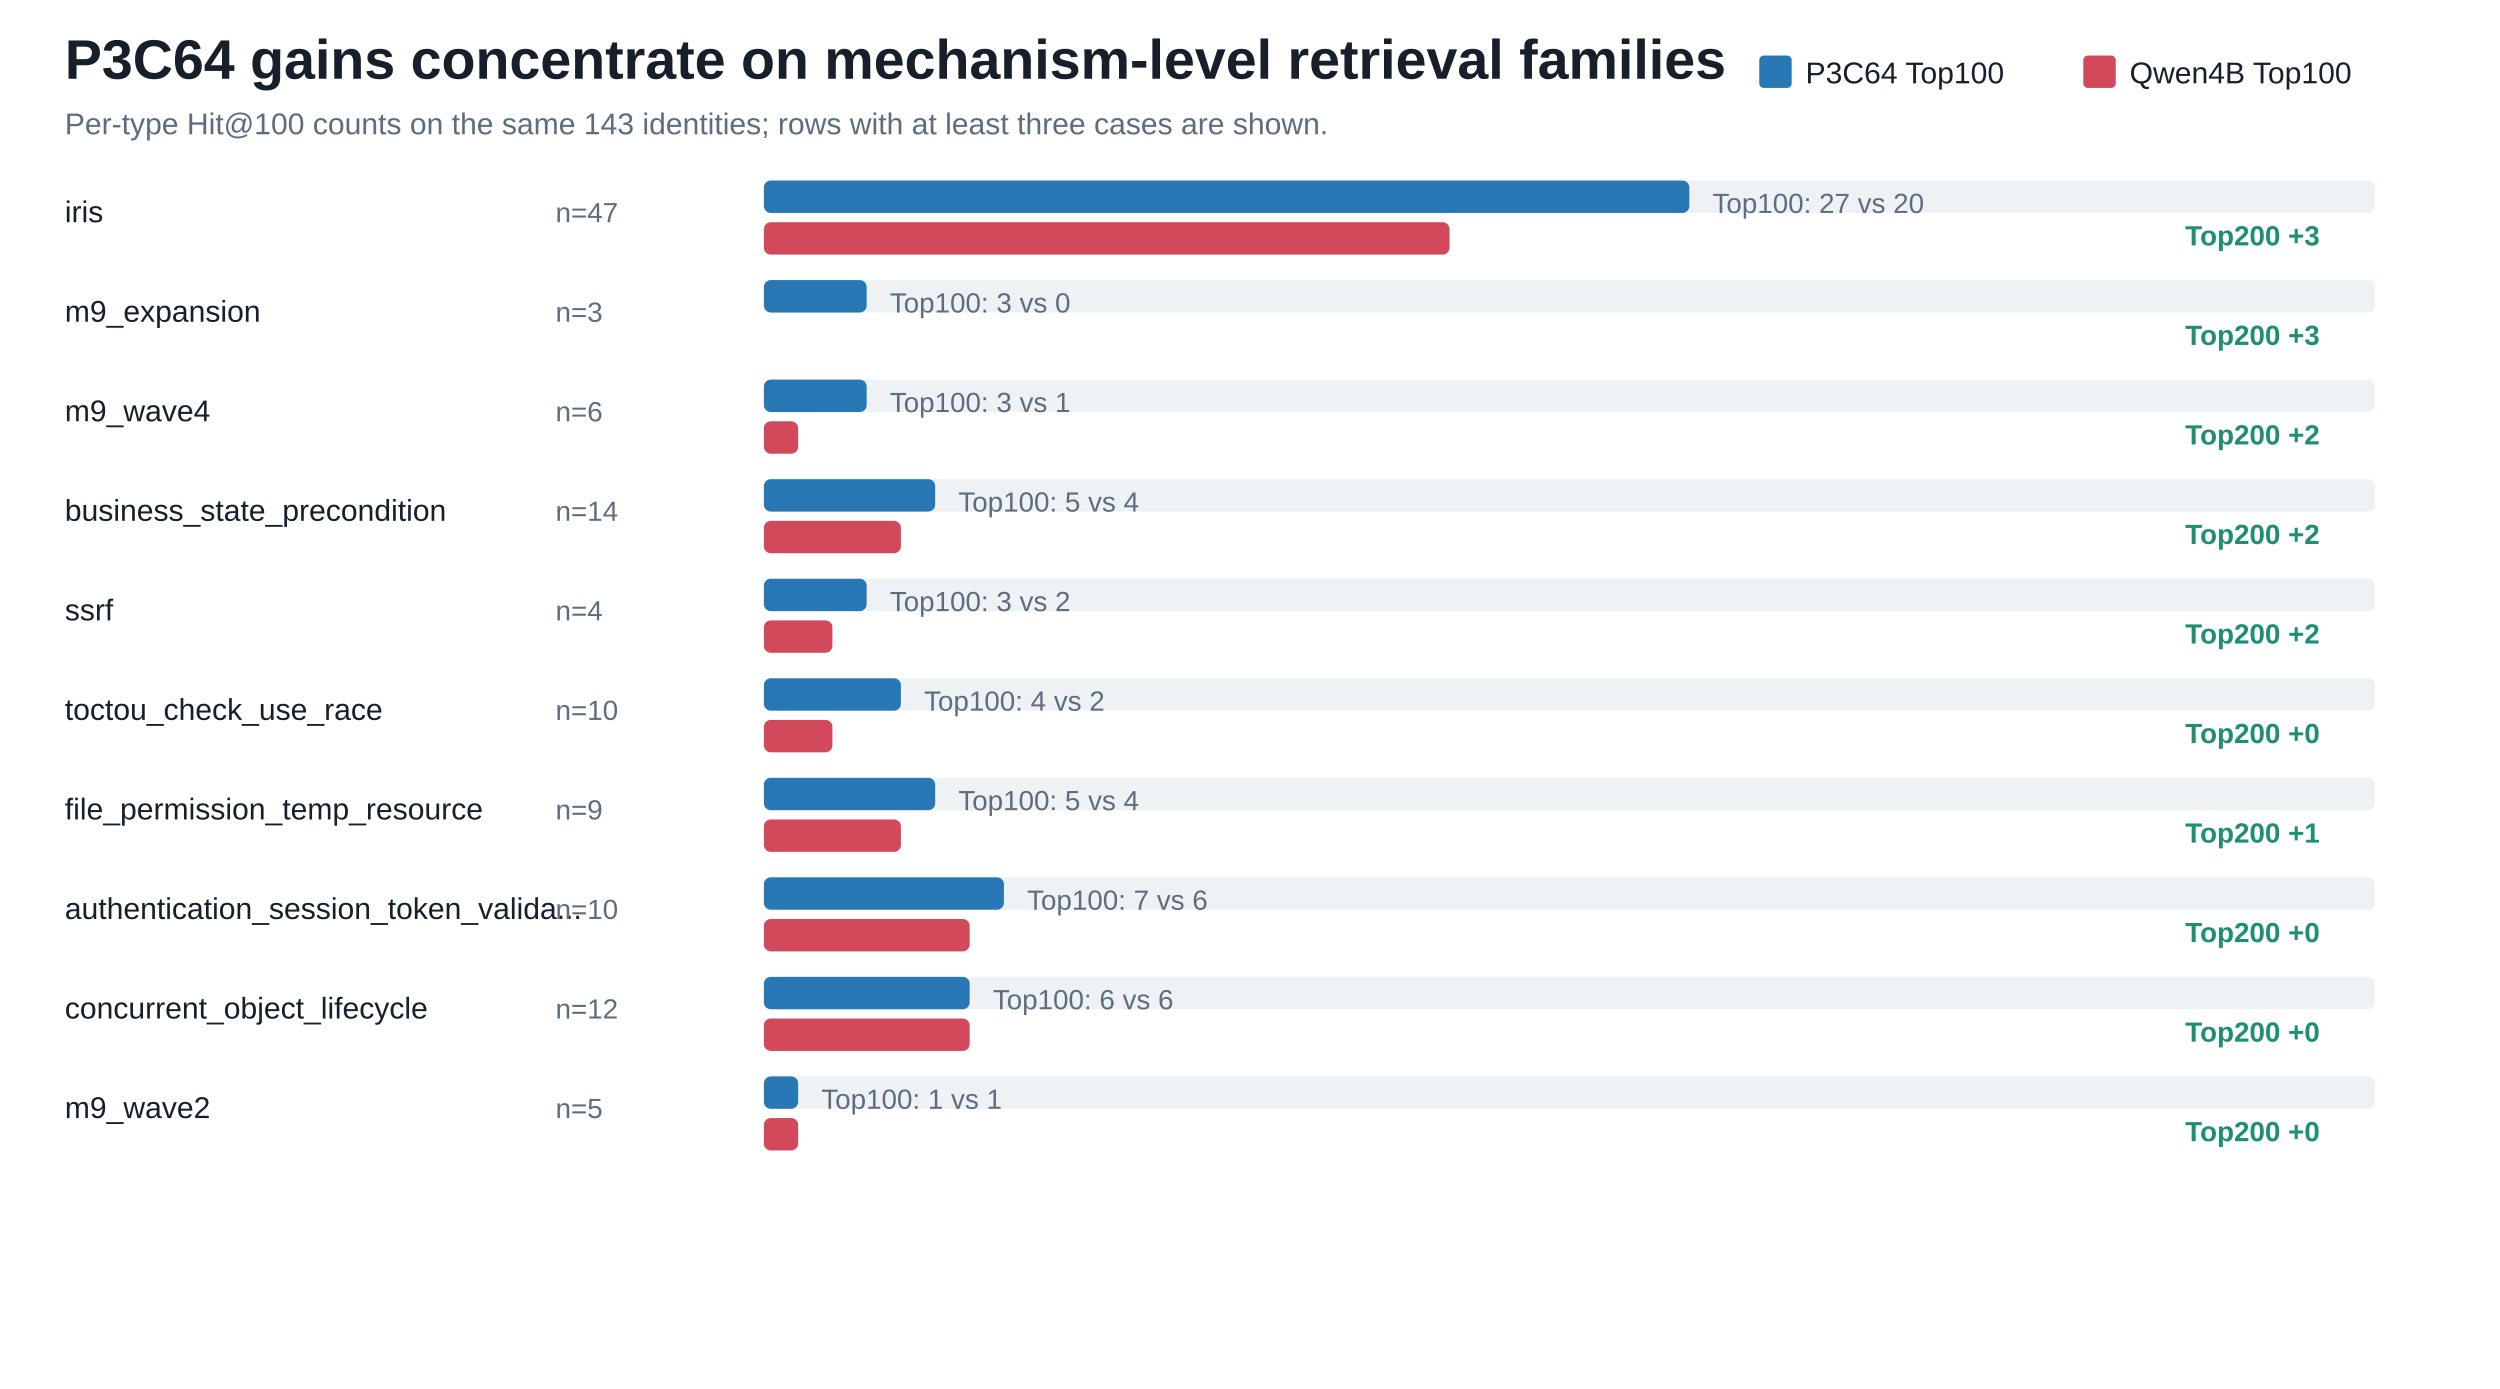
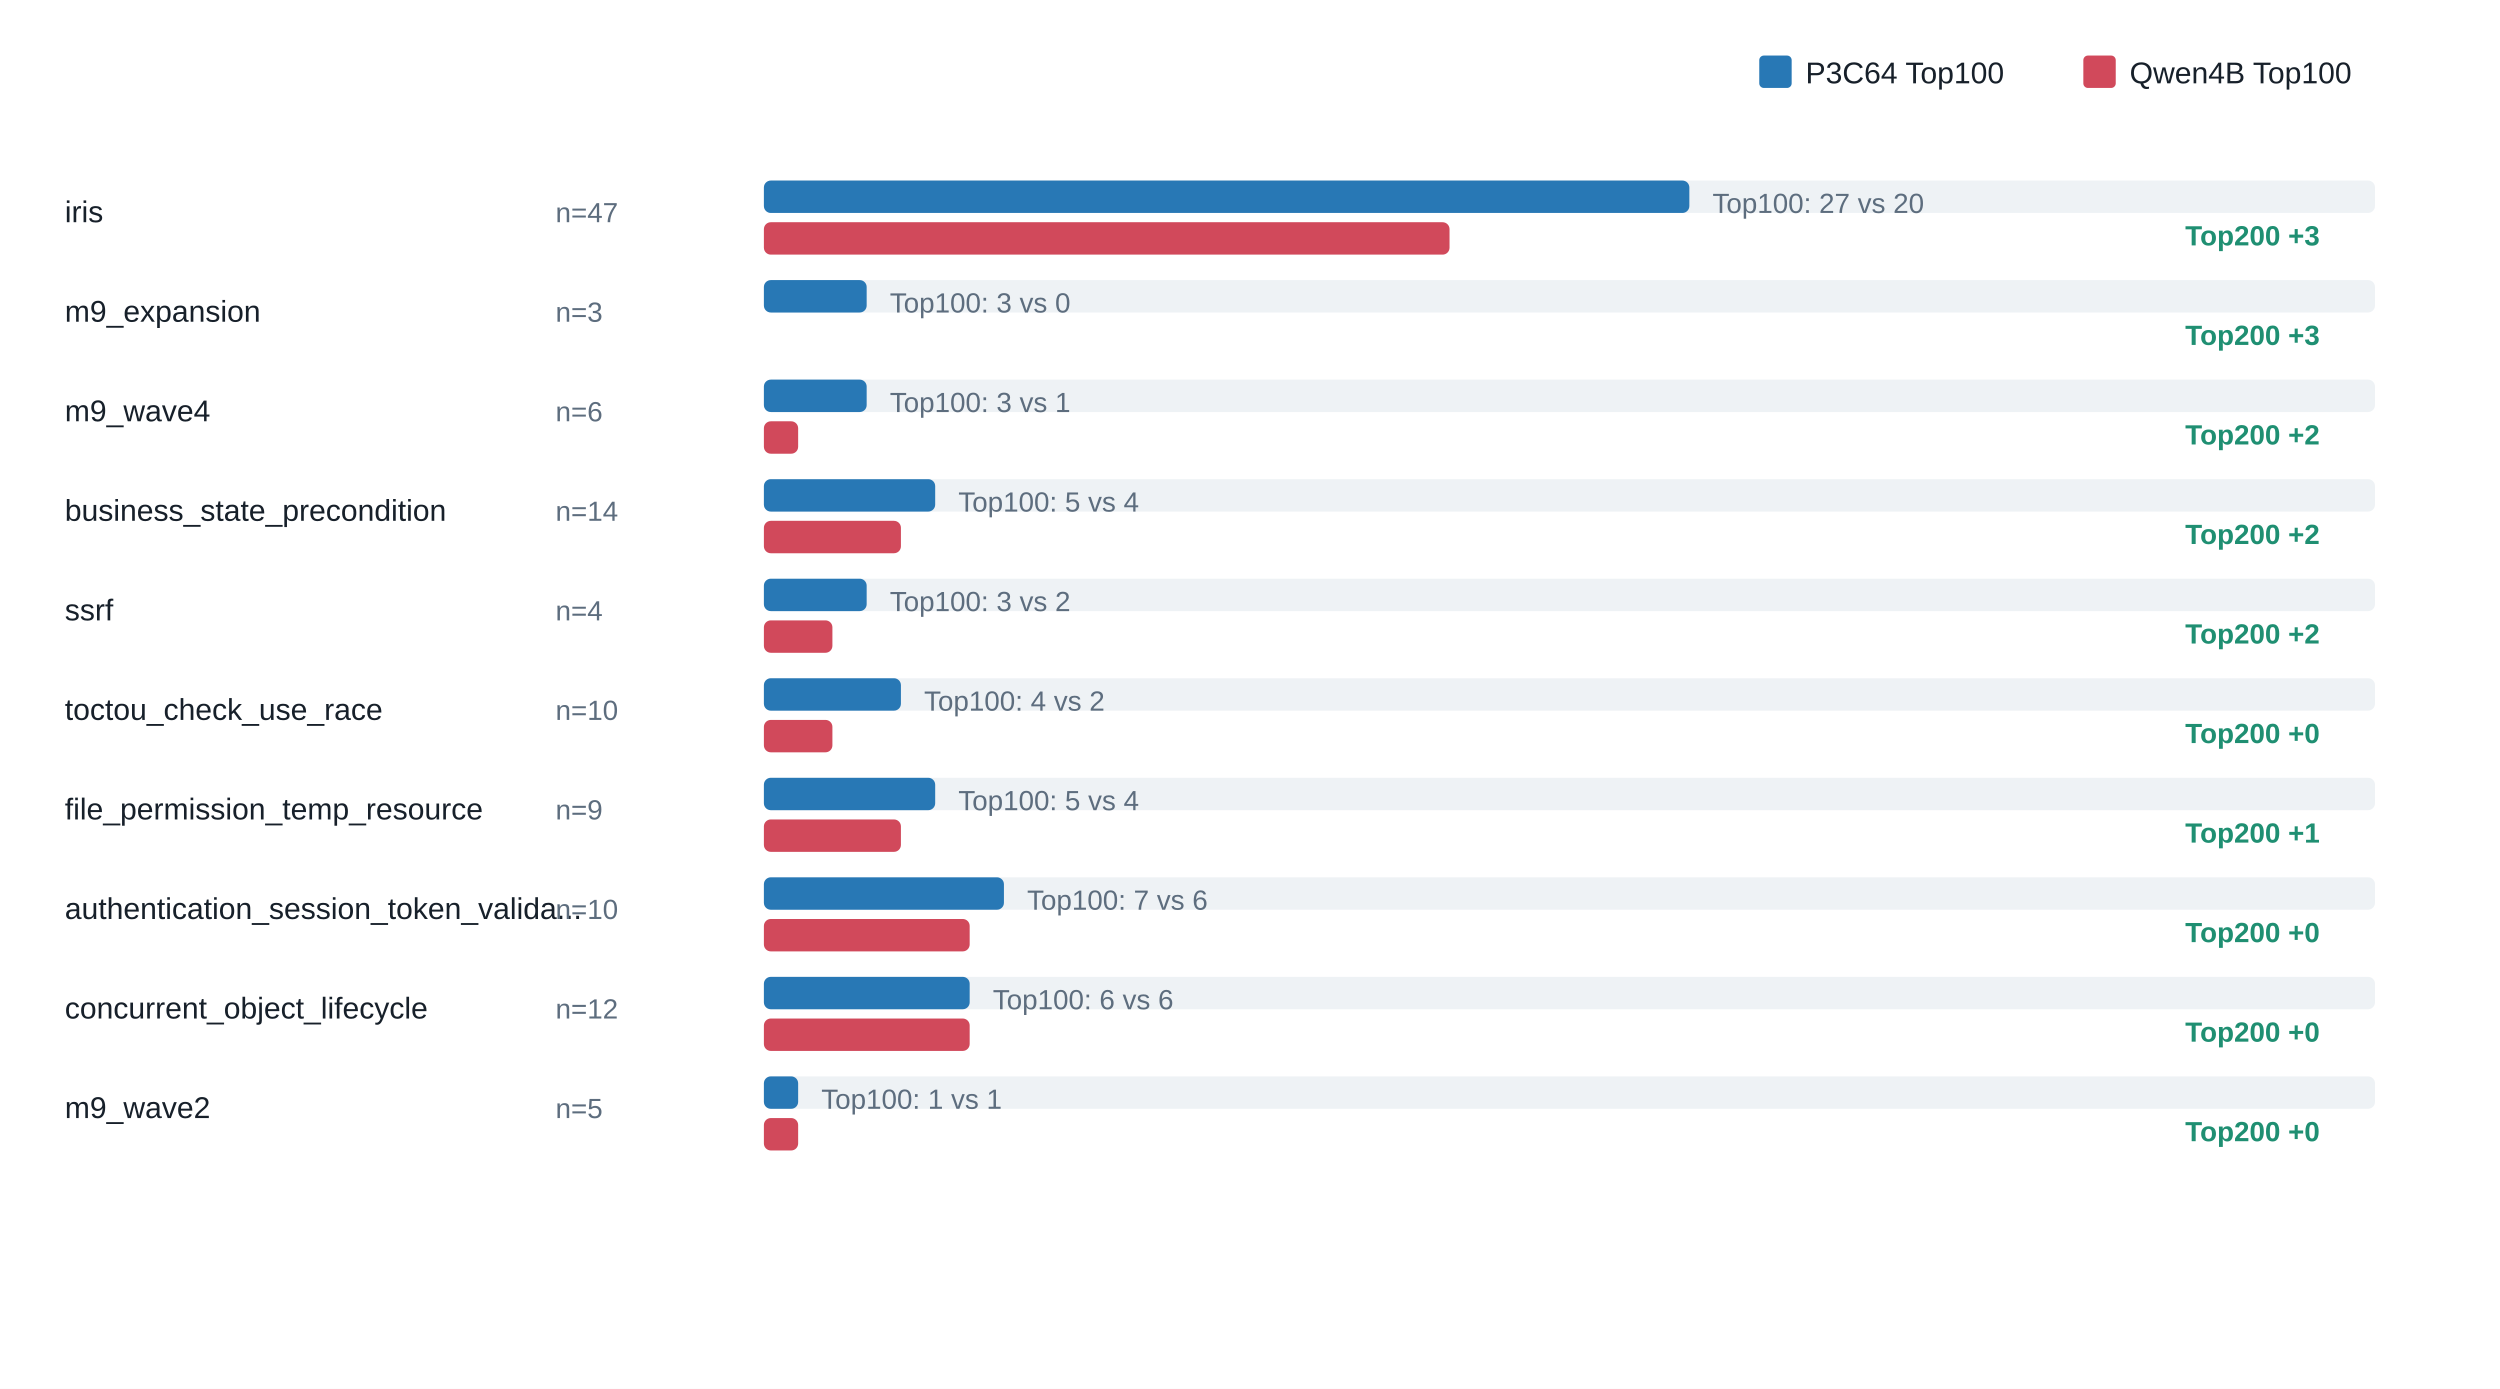
<svg xmlns="http://www.w3.org/2000/svg" width="1080" height="600" viewBox="0 0 1080 600">
  <style>
text{font-family:Arial,Helvetica,sans-serif;fill:#17202a}.title{font-size:24px;font-weight:700}
.sub{font-size:13px;fill:#5d6d7e}.label{font-size:13px}.small{font-size:12px;fill:#5d6d7e}.axis{stroke:#d6dbdf;stroke-width:1}
.p3{fill:#2878b5}.qw{fill:#d1495b}.bg{fill:#eef2f5}.delta{fill:#1f8f72;font-weight:700}
</style>
  <rect width="1080" height="600" fill="white" />
-   <text class="title" x="28" y="34">P3C64 gains concentrate on mechanism-level retrieval families</text>
-   <text class="sub" x="28" y="58">Per-type Hit@100 counts on the same 143 identities; rows with at least three cases are shown.</text>
  <text class="label" x="28" y="96">iris</text>
  <text class="small" x="240" y="96">n=47</text>
  <rect class="bg" x="330" y="78" width="696" height="14" rx="3" />
  <rect class="p3" x="330" y="78" width="399.8" height="14" rx="3" />
  <rect class="qw" x="330" y="96" width="296.2" height="14" rx="3" />
  <text class="small" x="739.8" y="92">Top100: 27 vs 20</text>
  <text class="delta" x="944" y="106">Top200 +3</text>
  <text class="label" x="28" y="139">m9_expansion</text>
  <text class="small" x="240" y="139">n=3</text>
  <rect class="bg" x="330" y="121" width="696" height="14" rx="3" />
  <rect class="p3" x="330" y="121" width="44.4" height="14" rx="3" />
  <rect class="qw" x="330" y="139" width="0.0" height="14" rx="3" />
  <text class="small" x="384.4" y="135">Top100: 3 vs 0</text>
  <text class="delta" x="944" y="149">Top200 +3</text>
  <text class="label" x="28" y="182">m9_wave4</text>
  <text class="small" x="240" y="182">n=6</text>
  <rect class="bg" x="330" y="164" width="696" height="14" rx="3" />
  <rect class="p3" x="330" y="164" width="44.4" height="14" rx="3" />
  <rect class="qw" x="330" y="182" width="14.8" height="14" rx="3" />
  <text class="small" x="384.4" y="178">Top100: 3 vs 1</text>
  <text class="delta" x="944" y="192">Top200 +2</text>
  <text class="label" x="28" y="225">business_state_precondition</text>
  <text class="small" x="240" y="225">n=14</text>
  <rect class="bg" x="330" y="207" width="696" height="14" rx="3" />
  <rect class="p3" x="330" y="207" width="74.0" height="14" rx="3" />
  <rect class="qw" x="330" y="225" width="59.2" height="14" rx="3" />
  <text class="small" x="414.0" y="221">Top100: 5 vs 4</text>
  <text class="delta" x="944" y="235">Top200 +2</text>
  <text class="label" x="28" y="268">ssrf</text>
  <text class="small" x="240" y="268">n=4</text>
  <rect class="bg" x="330" y="250" width="696" height="14" rx="3" />
  <rect class="p3" x="330" y="250" width="44.4" height="14" rx="3" />
  <rect class="qw" x="330" y="268" width="29.6" height="14" rx="3" />
  <text class="small" x="384.4" y="264">Top100: 3 vs 2</text>
  <text class="delta" x="944" y="278">Top200 +2</text>
  <text class="label" x="28" y="311">toctou_check_use_race</text>
  <text class="small" x="240" y="311">n=10</text>
  <rect class="bg" x="330" y="293" width="696" height="14" rx="3" />
  <rect class="p3" x="330" y="293" width="59.2" height="14" rx="3" />
  <rect class="qw" x="330" y="311" width="29.6" height="14" rx="3" />
  <text class="small" x="399.2" y="307">Top100: 4 vs 2</text>
  <text class="delta" x="944" y="321">Top200 +0</text>
  <text class="label" x="28" y="354">file_permission_temp_resource</text>
  <text class="small" x="240" y="354">n=9</text>
  <rect class="bg" x="330" y="336" width="696" height="14" rx="3" />
  <rect class="p3" x="330" y="336" width="74.0" height="14" rx="3" />
  <rect class="qw" x="330" y="354" width="59.2" height="14" rx="3" />
  <text class="small" x="414.0" y="350">Top100: 5 vs 4</text>
  <text class="delta" x="944" y="364">Top200 +1</text>
  <text class="label" x="28" y="397">authentication_session_token_valida...</text>
  <text class="small" x="240" y="397">n=10</text>
  <rect class="bg" x="330" y="379" width="696" height="14" rx="3" />
  <rect class="p3" x="330" y="379" width="103.7" height="14" rx="3" />
  <rect class="qw" x="330" y="397" width="88.9" height="14" rx="3" />
  <text class="small" x="443.7" y="393">Top100: 7 vs 6</text>
  <text class="delta" x="944" y="407">Top200 +0</text>
  <text class="label" x="28" y="440">concurrent_object_lifecycle</text>
  <text class="small" x="240" y="440">n=12</text>
  <rect class="bg" x="330" y="422" width="696" height="14" rx="3" />
  <rect class="p3" x="330" y="422" width="88.9" height="14" rx="3" />
  <rect class="qw" x="330" y="440" width="88.9" height="14" rx="3" />
  <text class="small" x="428.9" y="436">Top100: 6 vs 6</text>
  <text class="delta" x="944" y="450">Top200 +0</text>
  <text class="label" x="28" y="483">m9_wave2</text>
  <text class="small" x="240" y="483">n=5</text>
  <rect class="bg" x="330" y="465" width="696" height="14" rx="3" />
  <rect class="p3" x="330" y="465" width="14.8" height="14" rx="3" />
  <rect class="qw" x="330" y="483" width="14.8" height="14" rx="3" />
  <text class="small" x="354.8" y="479">Top100: 1 vs 1</text>
  <text class="delta" x="944" y="493">Top200 +0</text>
  <rect class="p3" x="760" y="24" width="14" height="14" rx="2" />
  <text class="label" x="780" y="36">P3C64 Top100</text>
  <rect class="qw" x="900" y="24" width="14" height="14" rx="2" />
  <text class="label" x="920" y="36">Qwen4B Top100</text>
</svg>
